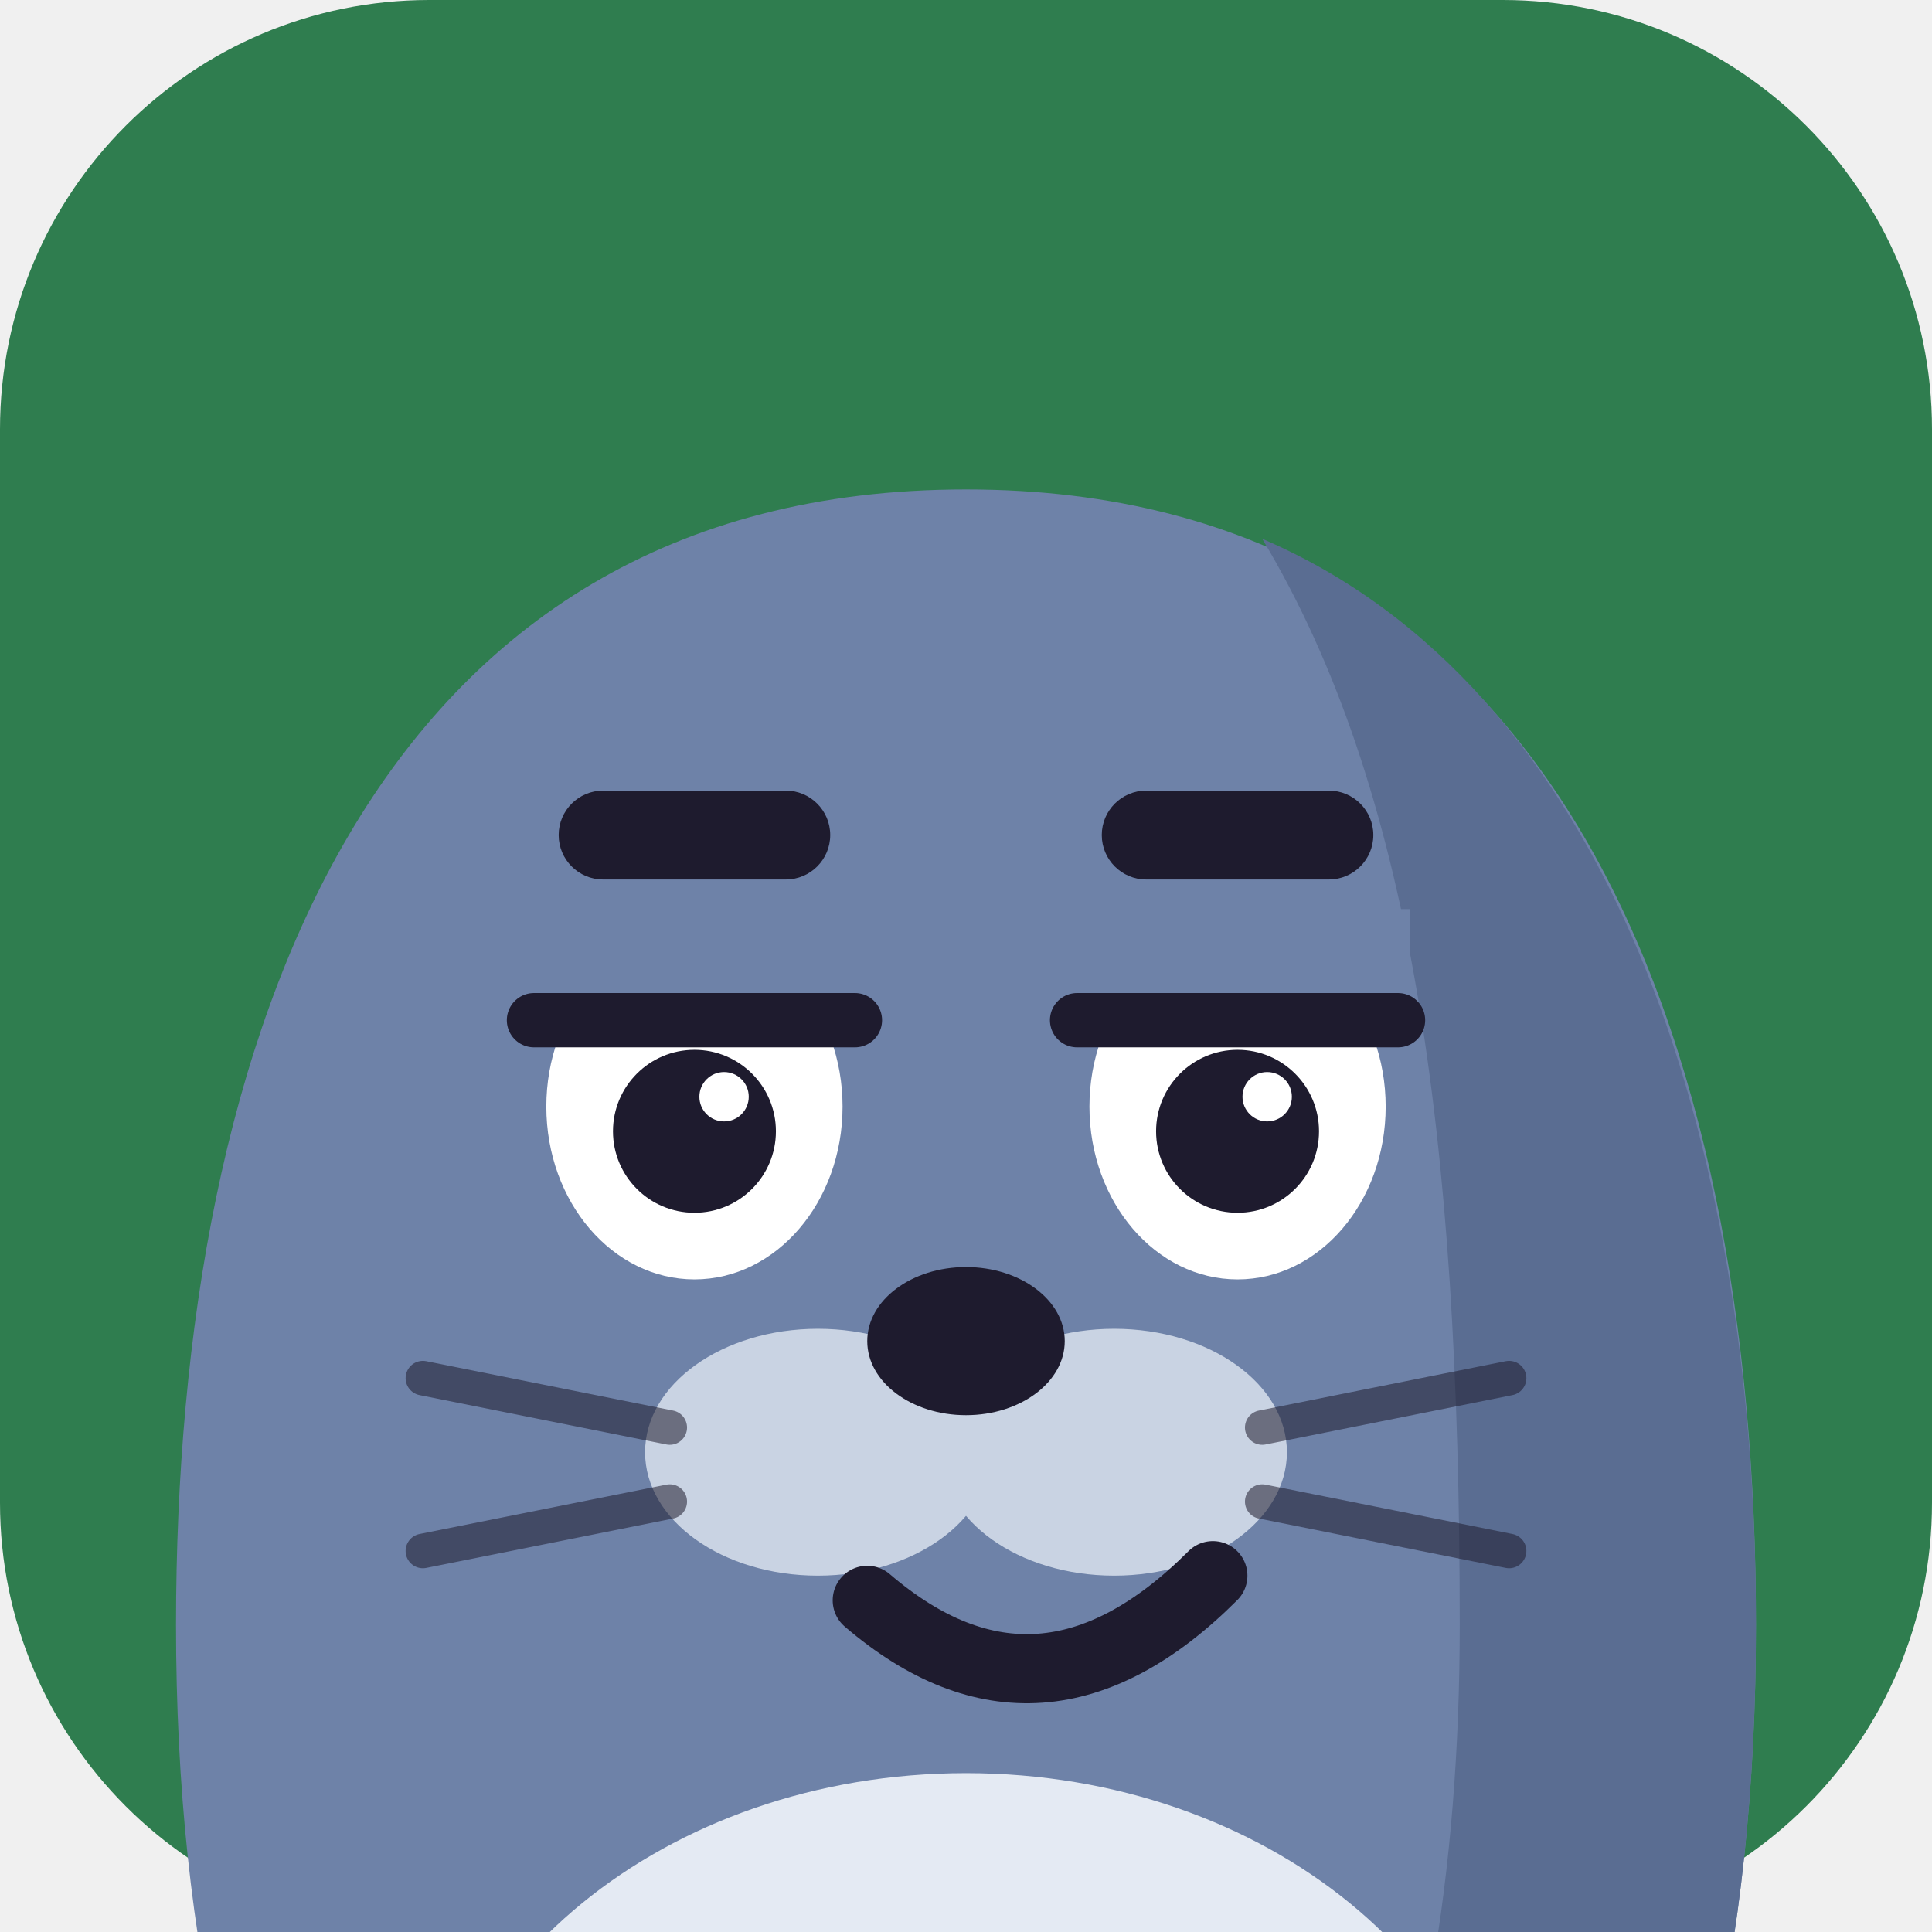
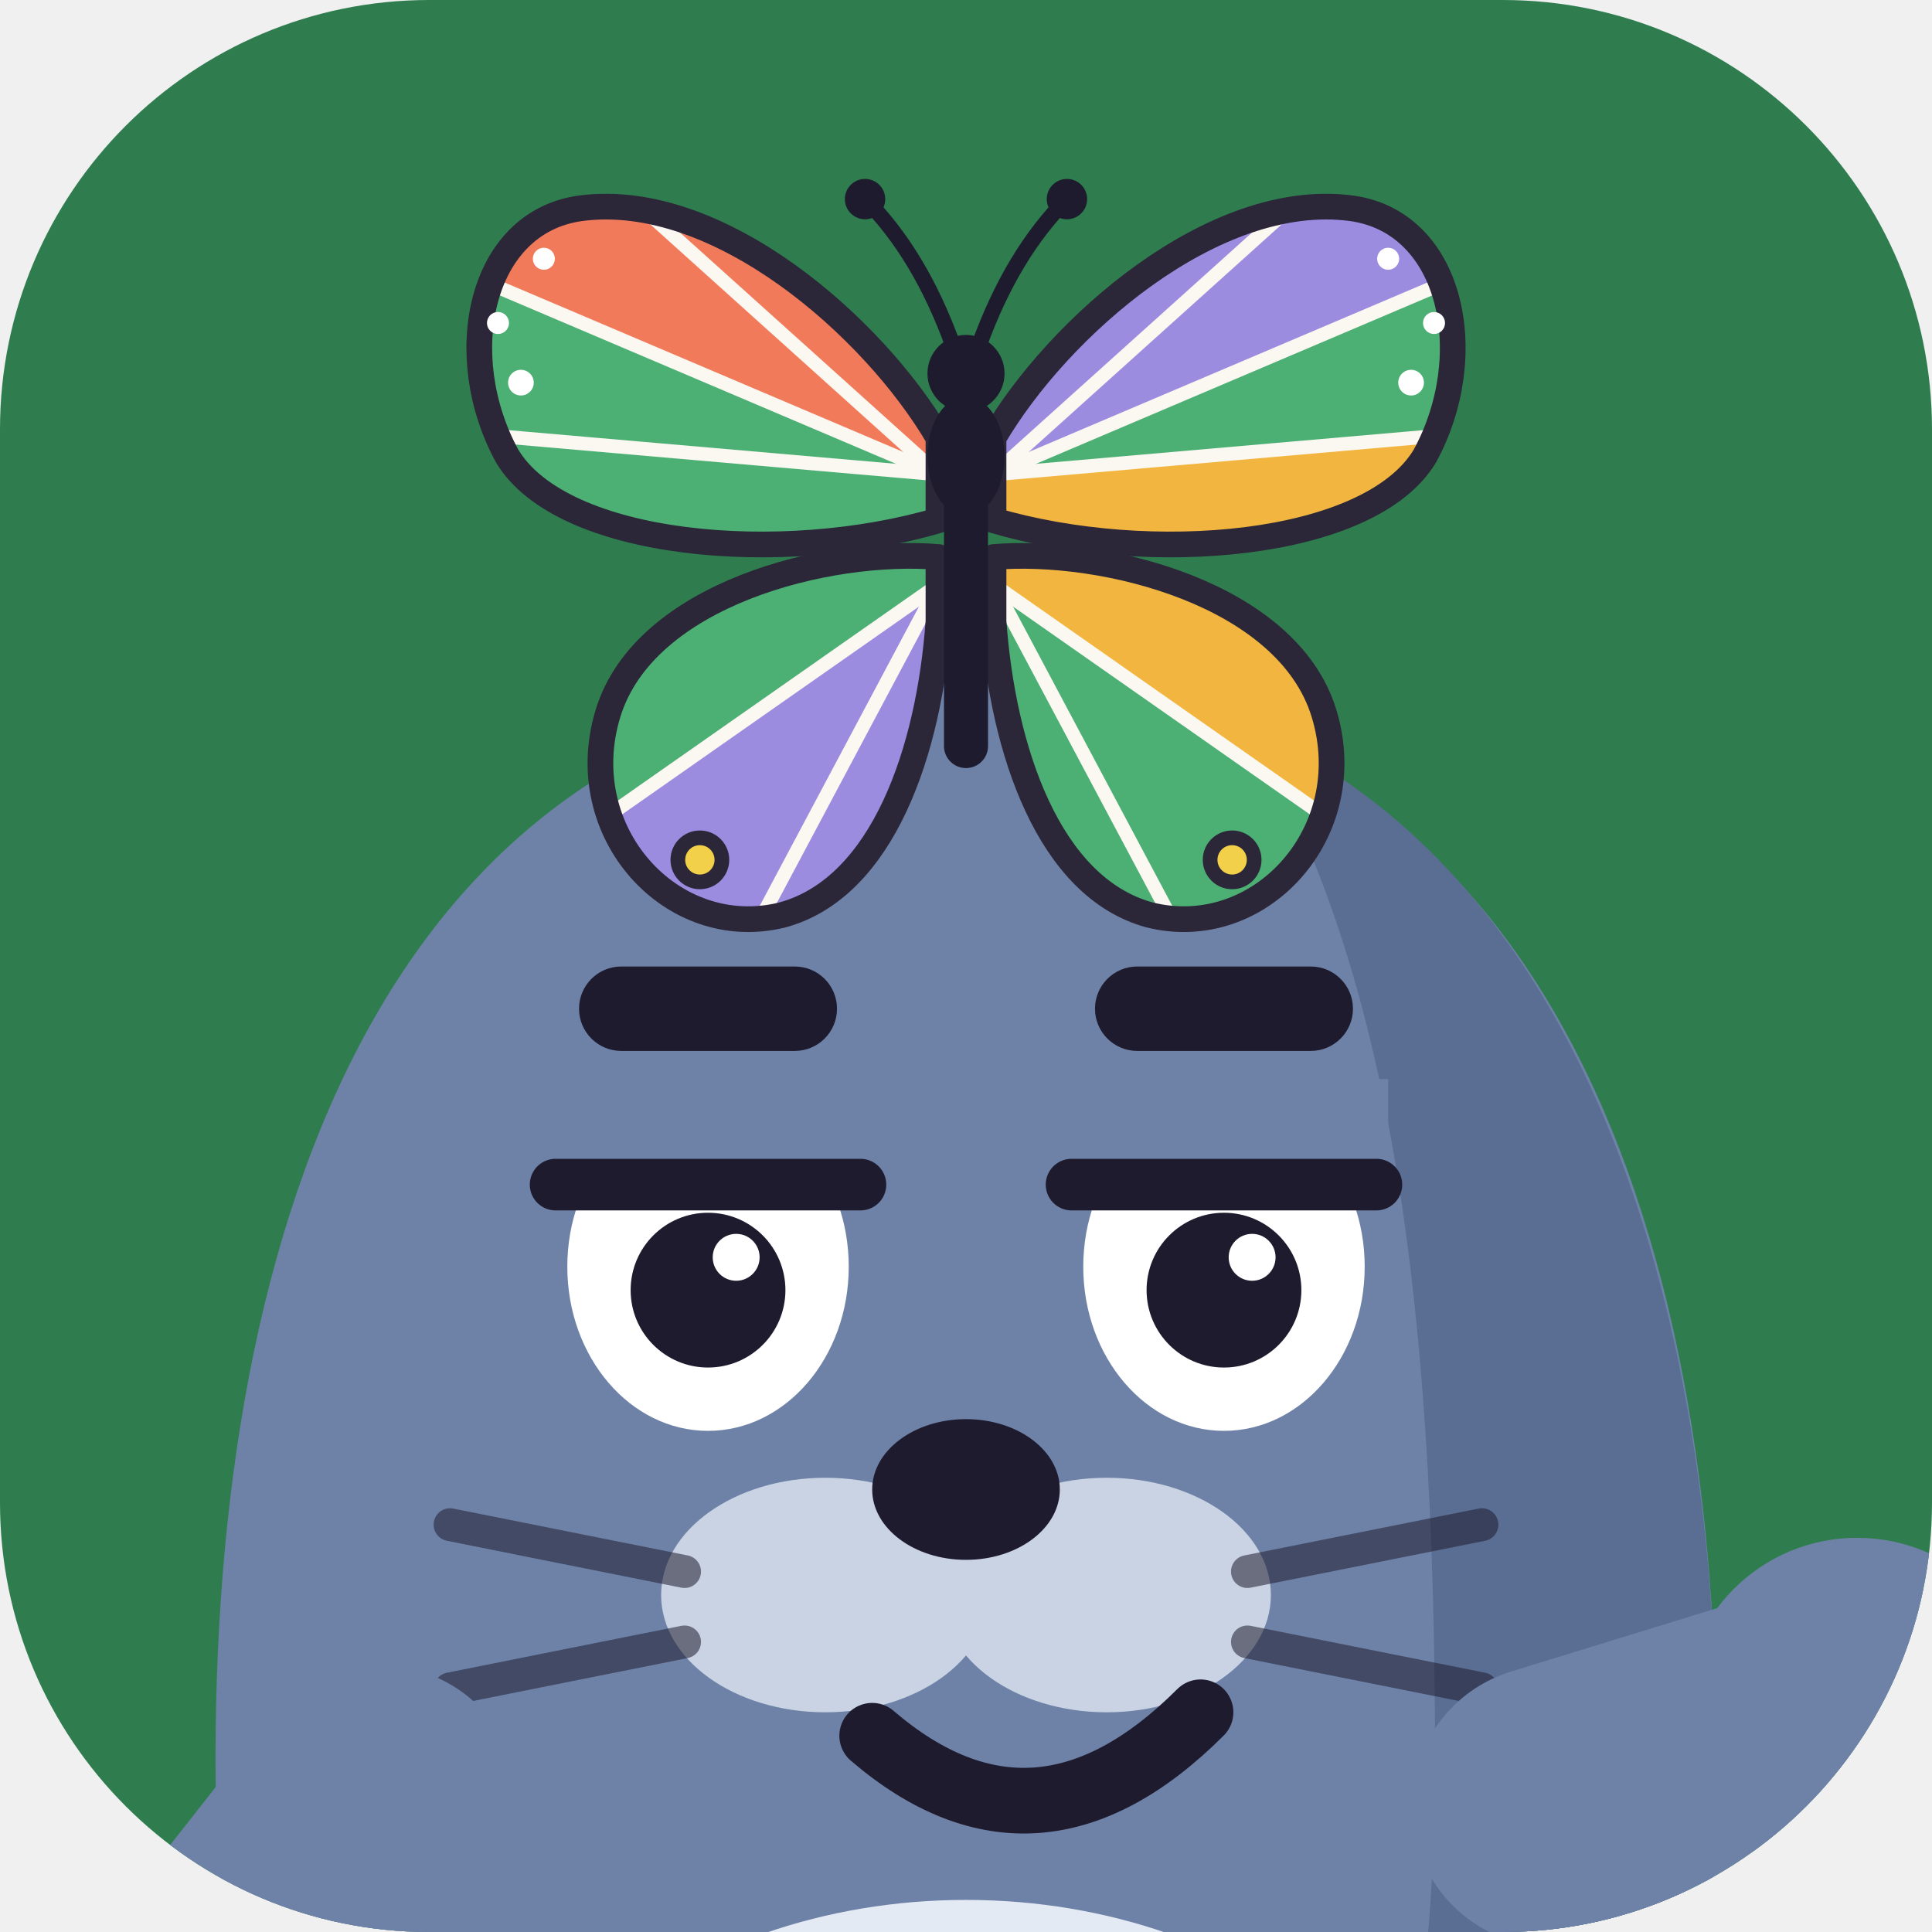
<svg xmlns="http://www.w3.org/2000/svg" viewBox="18 18 72 72">
-   <rect x="18" y="18" width="72" height="72" rx="16" fill="#2F7D4F" />
-   <g transform="translate(8 23.36) scale(0.92)">
-     <path d="M50 14 C74 14 82 36 82 60 C82 86 72 104 50 104 C28 104 18 86 18 60 C18 36 26 14 50 14 Z" fill="#6E82A8" />
-     <path d="M62 16 C76 22 82 40 82 60 C82 86 72 104 50 104 C64 96 70 80 70 60 C70 40 68 26 62 16 Z" fill="#5A6D92" />
-     <path d="M28,84 a22,18 0 1,0 44,0 a22,18 0 1,0 -44,0 Z" fill="#E4EAF3" />
-     <path d="M37,53 a7,5 0 1,0 14,0 a7,5 0 1,0 -14,0 Z" fill="#C9D3E3" />
-     <path d="M49,53 a7,5 0 1,0 14,0 a7,5 0 1,0 -14,0 Z" fill="#C9D3E3" />
-     <path d="M38 52 L28 50" fill="none" stroke="#1E1B2E" stroke-width="1.4" stroke-linecap="round" opacity=".55" />
-     <path d="M62 52 L72 50" fill="none" stroke="#1E1B2E" stroke-width="1.4" stroke-linecap="round" opacity=".55" />
-     <path d="M38 55 L28 57" fill="none" stroke="#1E1B2E" stroke-width="1.4" stroke-linecap="round" opacity=".55" />
-     <path d="M62 55 L72 57" fill="none" stroke="#1E1B2E" stroke-width="1.4" stroke-linecap="round" opacity=".55" />
-     <path d="M33,39 a6,7 0 1,0 12,0 a6,7 0 1,0 -12,0 Z" fill="#fff" />
-     <path d="M35.7,40 a3.3,3.3 0 1,0 6.6,0 a3.3,3.3 0 1,0 -6.6,0 Z" fill="#1E1B2E" />
-     <path d="M39.2,38.6 a1,1 0 1,0 2,0 a1,1 0 1,0 -2,0 Z" fill="#fff" />
-     <path d="M32,31 h14 v4.5 h-14 Z" fill="#6E82A8" />
-     <path d="M32.5 35.5 L45.5 35.5" fill="none" stroke="#1E1B2E" stroke-width="2.2" stroke-linecap="round" />
-     <path d="M55,39 a6,7 0 1,0 12,0 a6,7 0 1,0 -12,0 Z" fill="#fff" />
-     <path d="M57.7,40 a3.3,3.3 0 1,0 6.6,0 a3.3,3.3 0 1,0 -6.6,0 Z" fill="#1E1B2E" />
-     <path d="M61.2,38.6 a1,1 0 1,0 2,0 a1,1 0 1,0 -2,0 Z" fill="#fff" />
-     <path d="M54,31 h14 v4.5 h-14 Z" fill="#6E82A8" />
-     <path d="M54.5 35.5 L67.5 35.5" fill="none" stroke="#1E1B2E" stroke-width="2.2" stroke-linecap="round" />
-     <path d="M35.3,26.2 h7.4 a1.8,1.8 0 0,1 1.8,1.8 v0 a1.8,1.8 0 0,1 -1.8,1.8 h-7.4 a1.8,1.8 0 0,1 -1.8,-1.8 v0 a1.8,1.8 0 0,1 1.8,-1.8 Z" fill="#1E1B2E" />
-     <path d="M57.3,26.2 h7.4 a1.8,1.8 0 0,1 1.8,1.8 v0 a1.8,1.8 0 0,1 -1.8,1.8 h-7.4 a1.8,1.8 0 0,1 -1.8,-1.8 v0 a1.8,1.8 0 0,1 1.8,-1.8 Z" fill="#1E1B2E" />
-     <path d="M46 59 Q53 65 60 58" fill="none" stroke="#1E1B2E" stroke-width="2.8" stroke-linecap="round" />
-     <path d="M46,48.5 a4,3 0 1,0 8,0 a4,3 0 1,0 -8,0 Z" fill="#1E1B2E" />
+   <defs>
+     <clipPath id="icon">
+       <rect x="18" y="18" width="72" height="72" rx="16" />
+     </clipPath>
+   </defs>
+   <g clip-path="url(#icon)">
+     <rect width="108" height="108" fill="#2F7D4F" />
+     <g transform="translate(16 22) scale(.76)">
+       <g data-part="lumi" transform="translate(-7.5 12) scale(1.15)">
+         <g data-part="body">
+           <ellipse cx="35" cy="105" rx="11" ry="5" fill="#5A6D92" transform="rotate(-18 35 105)" />
+           <ellipse cx="65" cy="105" rx="11" ry="5" fill="#5A6D92" transform="rotate(18 65 105)" />
+           <path d="M50 14 C74 14 82 36 82 60 C82 86 72 104 50 104 C28 104 18 86 18 60 C18 36 26 14 50 14 Z" fill="#6E82A8" />
+           <path d="M62 16 C76 22 82 40 82 60 C82 86 72 104 50 104 C64 96 70 80 70 60 C70 40 68 26 62 16 Z" fill="#5A6D92" />
+           <ellipse cx="50" cy="84" rx="22" ry="18" fill="#E4EAF3" />
+           <g data-part="head">
+             <ellipse cx="44" cy="53" rx="7" ry="5" fill="#C9D3E3" />
+             <ellipse cx="56" cy="53" rx="7" ry="5" fill="#C9D3E3" />
+             <path d="M38 52 L28 50" stroke="#1E1B2E" stroke-width="1.4" stroke-linecap="round" opacity=".55" />
+             <path d="M62 52 L72 50" stroke="#1E1B2E" stroke-width="1.4" stroke-linecap="round" opacity=".55" />
+             <path d="M38 55 L28 57" stroke="#1E1B2E" stroke-width="1.4" stroke-linecap="round" opacity=".55" />
+             <path d="M62 55 L72 57" stroke="#1E1B2E" stroke-width="1.4" stroke-linecap="round" opacity=".55" />
+             <g data-part="face">
+               <g data-part="eyes">
+                 <ellipse cx="39" cy="39" rx="6" ry="7" fill="#fff" />
+                 <circle cx="39" cy="40" r="3.3" fill="#1E1B2E" />
+                 <circle cx="40.2" cy="38.6" r="1" fill="#fff" />
+                 <rect x="32" y="31" width="14" height="4.5" fill="#6E82A8" />
+                 <path d="M32.5 35.5 L45.5 35.5" stroke="#1E1B2E" stroke-width="2.2" stroke-linecap="round" />
+                 <ellipse cx="61" cy="39" rx="6" ry="7" fill="#fff" />
+                 <circle cx="61" cy="40" r="3.3" fill="#1E1B2E" />
+                 <circle cx="62.2" cy="38.6" r="1" fill="#fff" />
+                 <rect x="54" y="31" width="14" height="4.5" fill="#6E82A8" />
+                 <path d="M54.5 35.5 L67.5 35.5" stroke="#1E1B2E" stroke-width="2.2" stroke-linecap="round" />
+               </g>
+               <g data-part="brows">
+                 <rect x="33.5" y="26.2" width="11" height="3.6" rx="1.8" fill="#1E1B2E" transform="rotate(0 39 28)" />
+                 <rect x="55.5" y="26.2" width="11" height="3.6" rx="1.8" fill="#1E1B2E" transform="rotate(0 61 28)" />
+               </g>
+               <path data-part="mouth" d="M46 59 Q53 65 60 58" fill="none" stroke="#1E1B2E" stroke-width="2.8" stroke-linecap="round" />
+             </g>
+             <ellipse cx="50" cy="48.5" rx="4" ry="3" fill="#1E1B2E" />
+           </g>
+           <g data-part="arms">
+             <path d="M25 62 L14 76" stroke="#6E82A8" stroke-width="12" stroke-linecap="round" />
+             <circle cx="14" cy="76" r="7.44" fill="#6E82A8" />
+             <path d="M75 62 L88 58" stroke="#6E82A8" stroke-width="12" stroke-linecap="round" />
+             <circle cx="88" cy="58" r="7.44" fill="#6E82A8" />
+           </g>
+         </g>
+       </g>
+       <g data-part="butterfly" transform="translate(23 0) scale(.45)">
+         <defs>
+           <clipPath id="bf1f">
+             <path d="M57 36 C50 24 33 9 18 11 C7 12.5 4 27 10 38 C16 48 40 50 57 45 Z" />
+           </clipPath>
+           <clipPath id="bf1h">
+             <path d="M57 49 C45 48 25 53 21 66 C17 79 28 91 40 88 C51 85 56 70 57 56 Z" />
+           </clipPath>
+         </defs>
+         <g clip-path="url(#bf1f)">
+           <path d="M57 40 L41.4 128.6 L-32.7 32.2 Z" fill="#4CAF73" />
+           <path d="M57 40 L-32.7 32.2 L-25.8 4.8 Z" fill="#4CAF73" />
+           <path d="M57 40 L-25.8 4.8 L-9.9 -20.2 Z" fill="#F07A5A" />
+           <path d="M57 40 L-9.9 -20.2 L64.8 -49.7 Z" fill="#F07A5A" />
+           <path d="M57 40 L-32.7 32.2" stroke="#FBF8F2" stroke-width="1.5" />
+           <path d="M57 40 L-25.8 4.8" stroke="#FBF8F2" stroke-width="1.5" />
+           <path d="M57 40 L-9.9 -20.2" stroke="#FBF8F2" stroke-width="1.5" />
+         </g>
+         <g clip-path="url(#bf1h)">
+           <path d="M57 52 L72.6 140.6 L14.7 131.5 Z" fill="#9B8CE0" />
+           <path d="M57 52 L14.7 131.5 L-16.7 103.6 Z" fill="#9B8CE0" />
+           <path d="M57 52 L-16.7 103.6 L64.8 -37.7 Z" fill="#4CAF73" />
+           <path d="M57 52 L14.7 131.5" stroke="#FBF8F2" stroke-width="1.5" />
+           <path d="M57 52 L-16.7 103.6" stroke="#FBF8F2" stroke-width="1.5" />
+         </g>
+         <path d="M57 36 C50 24 33 9 18 11 C7 12.5 4 27 10 38 C16 48 40 50 57 45 Z" fill="none" stroke="#2B2638" stroke-width="2.8" stroke-linejoin="round" />
+         <path d="M57 49 C45 48 25 53 21 66 C17 79 28 91 40 88 C51 85 56 70 57 56 Z" fill="none" stroke="#2B2638" stroke-width="2.8" stroke-linejoin="round" />
+         <circle cx="11.5" cy="30" r="1.4" fill="#fff" />
+         <circle cx="9" cy="23.5" r="1.2" fill="#fff" />
+         <circle cx="14" cy="16.5" r="1.2" fill="#fff" />
+         <circle cx="31" cy="82" r="3.2" fill="#2B2638" />
+         <circle cx="31" cy="82" r="1.6" fill="#F2D04A" />
+         <g transform="translate(120 0) scale(-1 1)">
+           <defs>
+             <clipPath id="bf2f">
+               <path d="M57 36 C50 24 33 9 18 11 C7 12.5 4 27 10 38 C16 48 40 50 57 45 Z" />
+             </clipPath>
+             <clipPath id="bf2h">
+               <path d="M57 49 C45 48 25 53 21 66 C17 79 28 91 40 88 C51 85 56 70 57 56 Z" />
+             </clipPath>
+           </defs>
+           <g clip-path="url(#bf2f)">
+             <path d="M57 40 L41.4 128.6 L-32.7 32.2 Z" fill="#F2B640" />
+             <path d="M57 40 L-32.7 32.2 L-25.8 4.8 Z" fill="#4CAF73" />
+             <path d="M57 40 L-25.8 4.8 L-9.9 -20.2 Z" fill="#9B8CE0" />
+             <path d="M57 40 L-9.9 -20.2 L64.8 -49.7 Z" fill="#9B8CE0" />
+             <path d="M57 40 L-32.7 32.2" stroke="#FBF8F2" stroke-width="1.5" />
+             <path d="M57 40 L-25.8 4.8" stroke="#FBF8F2" stroke-width="1.5" />
+             <path d="M57 40 L-9.9 -20.2" stroke="#FBF8F2" stroke-width="1.5" />
+           </g>
+           <g clip-path="url(#bf2h)">
+             <path d="M57 52 L72.6 140.6 L14.7 131.5 Z" fill="#4CAF73" />
+             <path d="M57 52 L14.7 131.5 L-16.7 103.6 Z" fill="#4CAF73" />
+             <path d="M57 52 L-16.7 103.6 L64.8 -37.7 Z" fill="#F2B640" />
+             <path d="M57 52 L14.7 131.5" stroke="#FBF8F2" stroke-width="1.5" />
+             <path d="M57 52 L-16.7 103.6" stroke="#FBF8F2" stroke-width="1.5" />
+           </g>
+           <path d="M57 36 C50 24 33 9 18 11 C7 12.5 4 27 10 38 C16 48 40 50 57 45 Z" fill="none" stroke="#2B2638" stroke-width="2.8" stroke-linejoin="round" />
+           <path d="M57 49 C45 48 25 53 21 66 C17 79 28 91 40 88 C51 85 56 70 57 56 Z" fill="none" stroke="#2B2638" stroke-width="2.8" stroke-linejoin="round" />
+           <circle cx="11.5" cy="30" r="1.4" fill="#fff" />
+           <circle cx="9" cy="23.5" r="1.2" fill="#fff" />
+           <circle cx="14" cy="16.5" r="1.2" fill="#fff" />
+           <circle cx="31" cy="82" r="3.2" fill="#2B2638" />
+           <circle cx="31" cy="82" r="1.6" fill="#F2D04A" />
+         </g>
+         <rect x="57.6" y="36" width="4.8" height="36" rx="2.4" fill="#1E1B2E" />
+         <ellipse cx="60" cy="38" rx="4.2" ry="6.5" fill="#1E1B2E" />
+         <circle cx="60" cy="29" r="4.2" fill="#1E1B2E" />
+         <path d="M58.6 26 Q55 16 49 10 M61.4 26 Q65 16 71 10" stroke="#1E1B2E" stroke-width="1.7" fill="none" stroke-linecap="round" />
+         <circle cx="49" cy="10" r="2.2" fill="#1E1B2E" />
+         <circle cx="71" cy="10" r="2.2" fill="#1E1B2E" />
+       </g>
+     </g>
  </g>
</svg>
